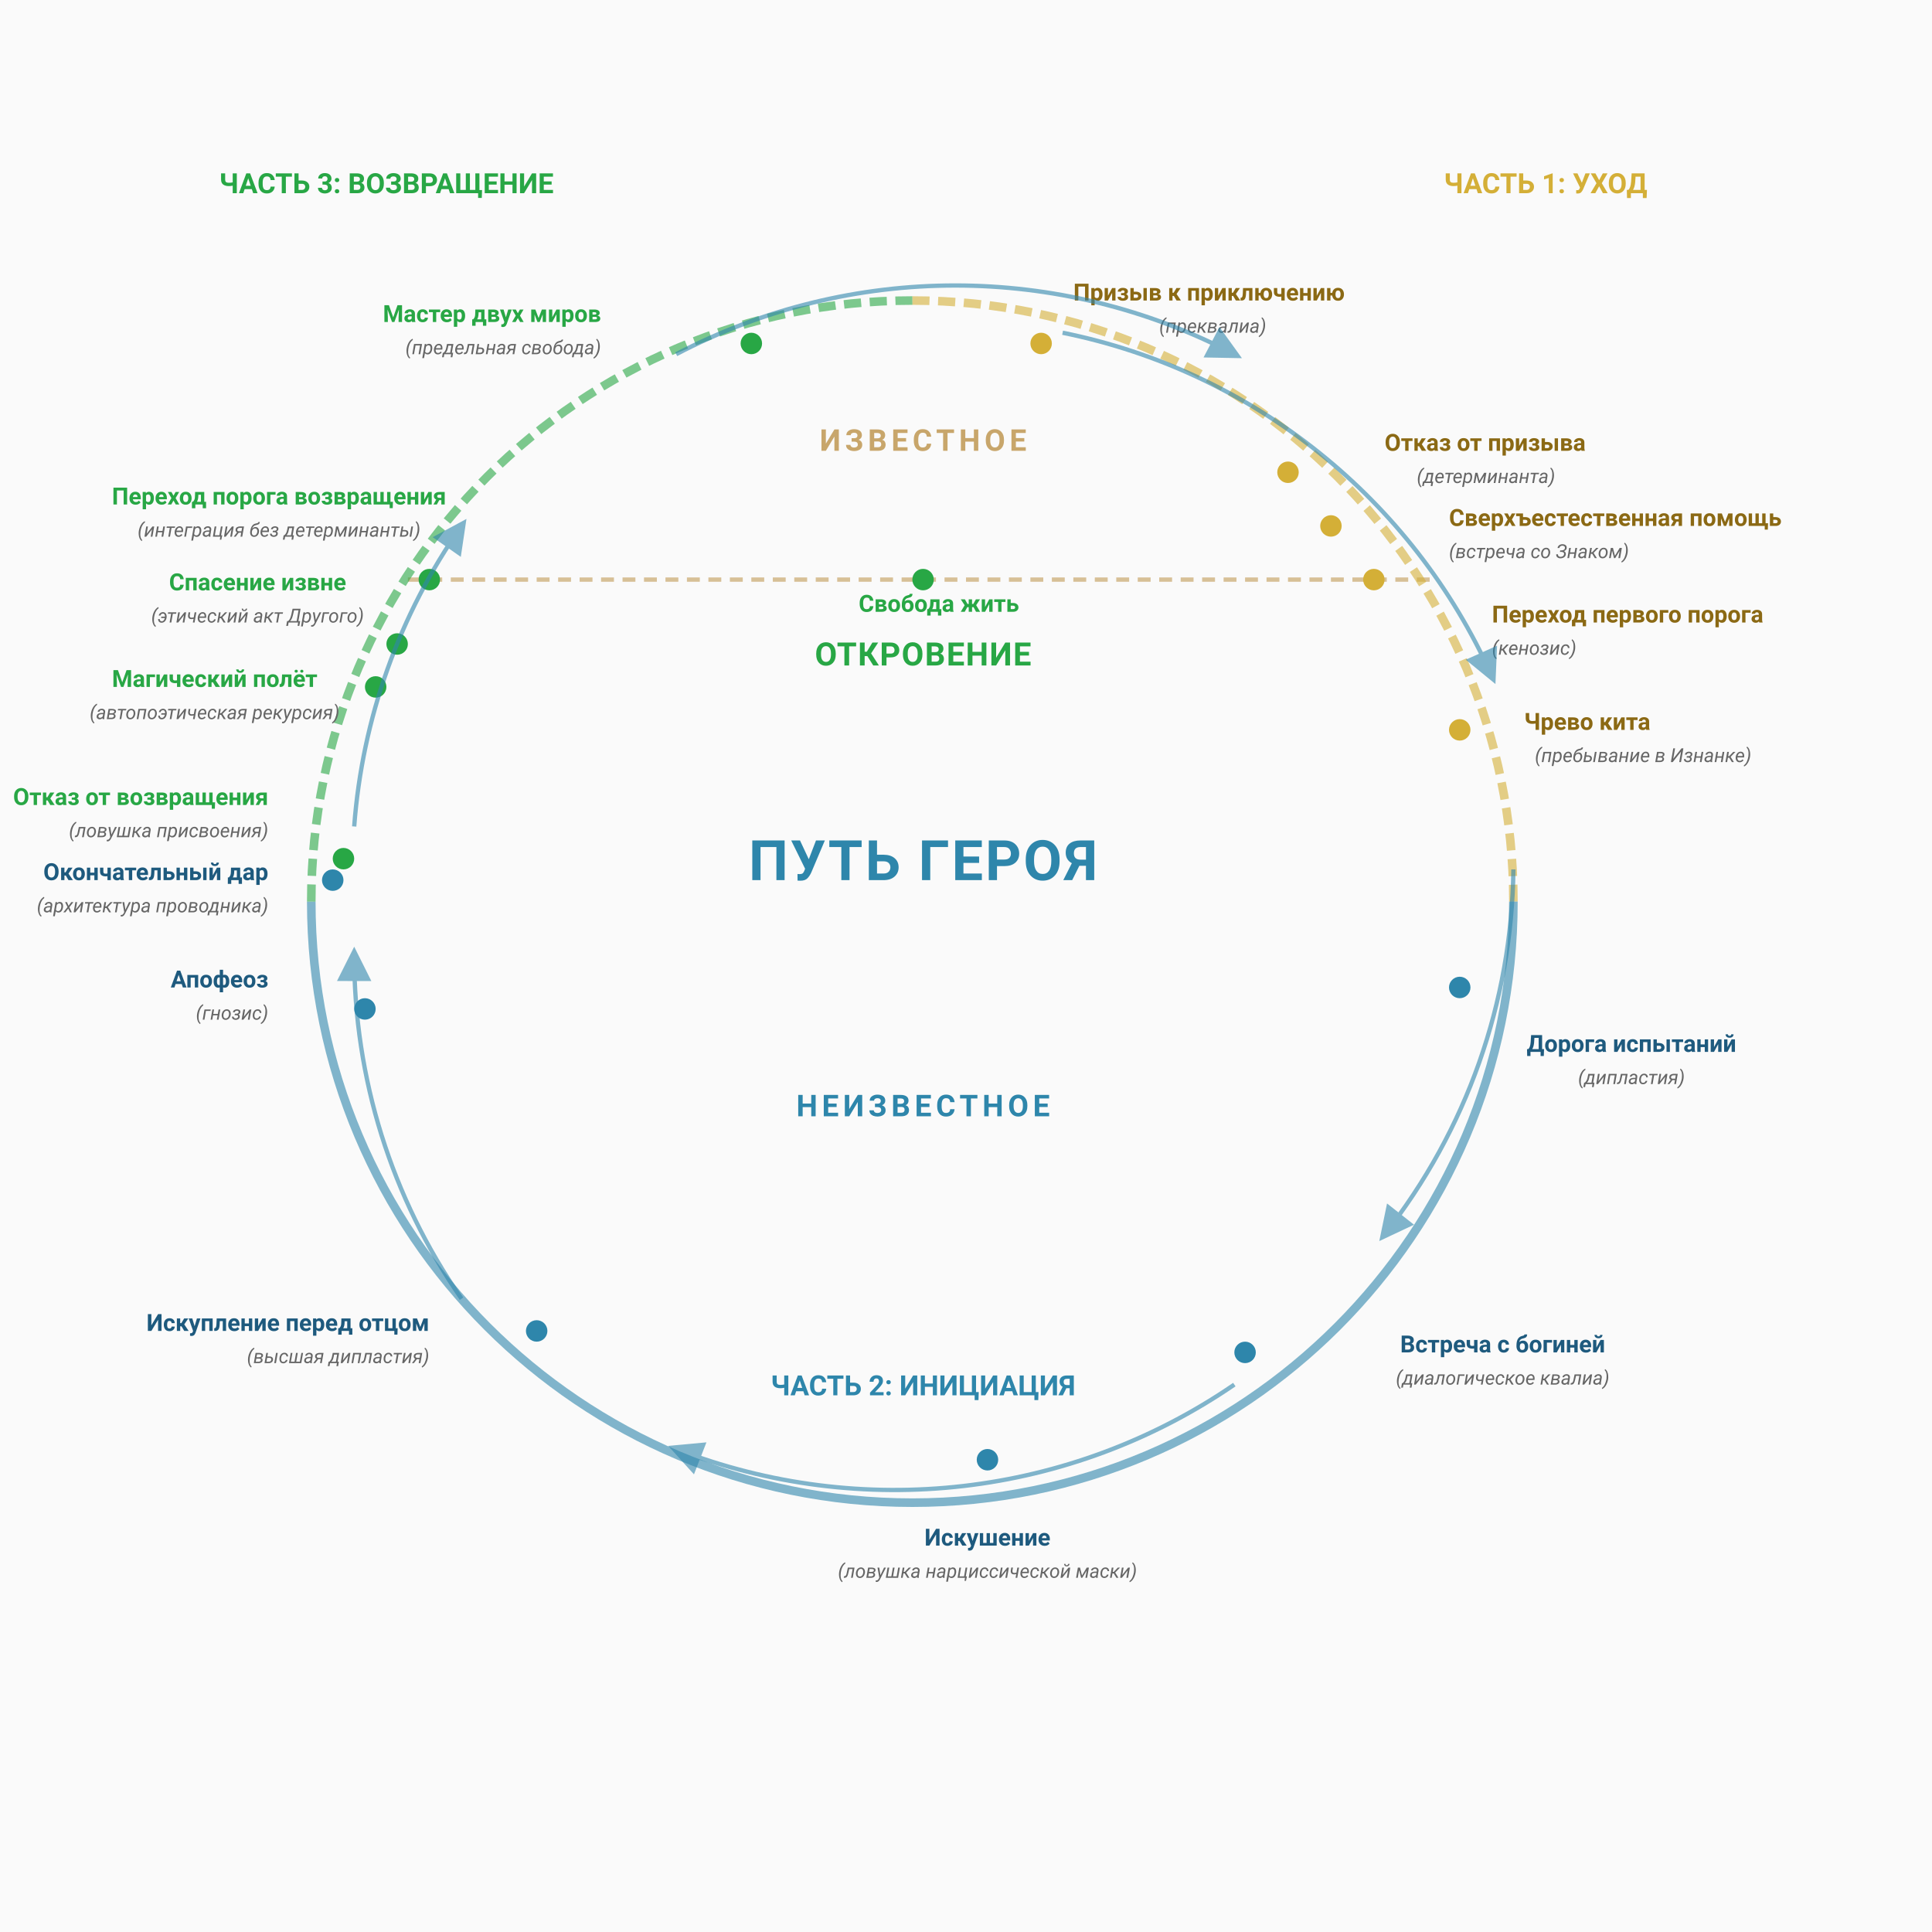
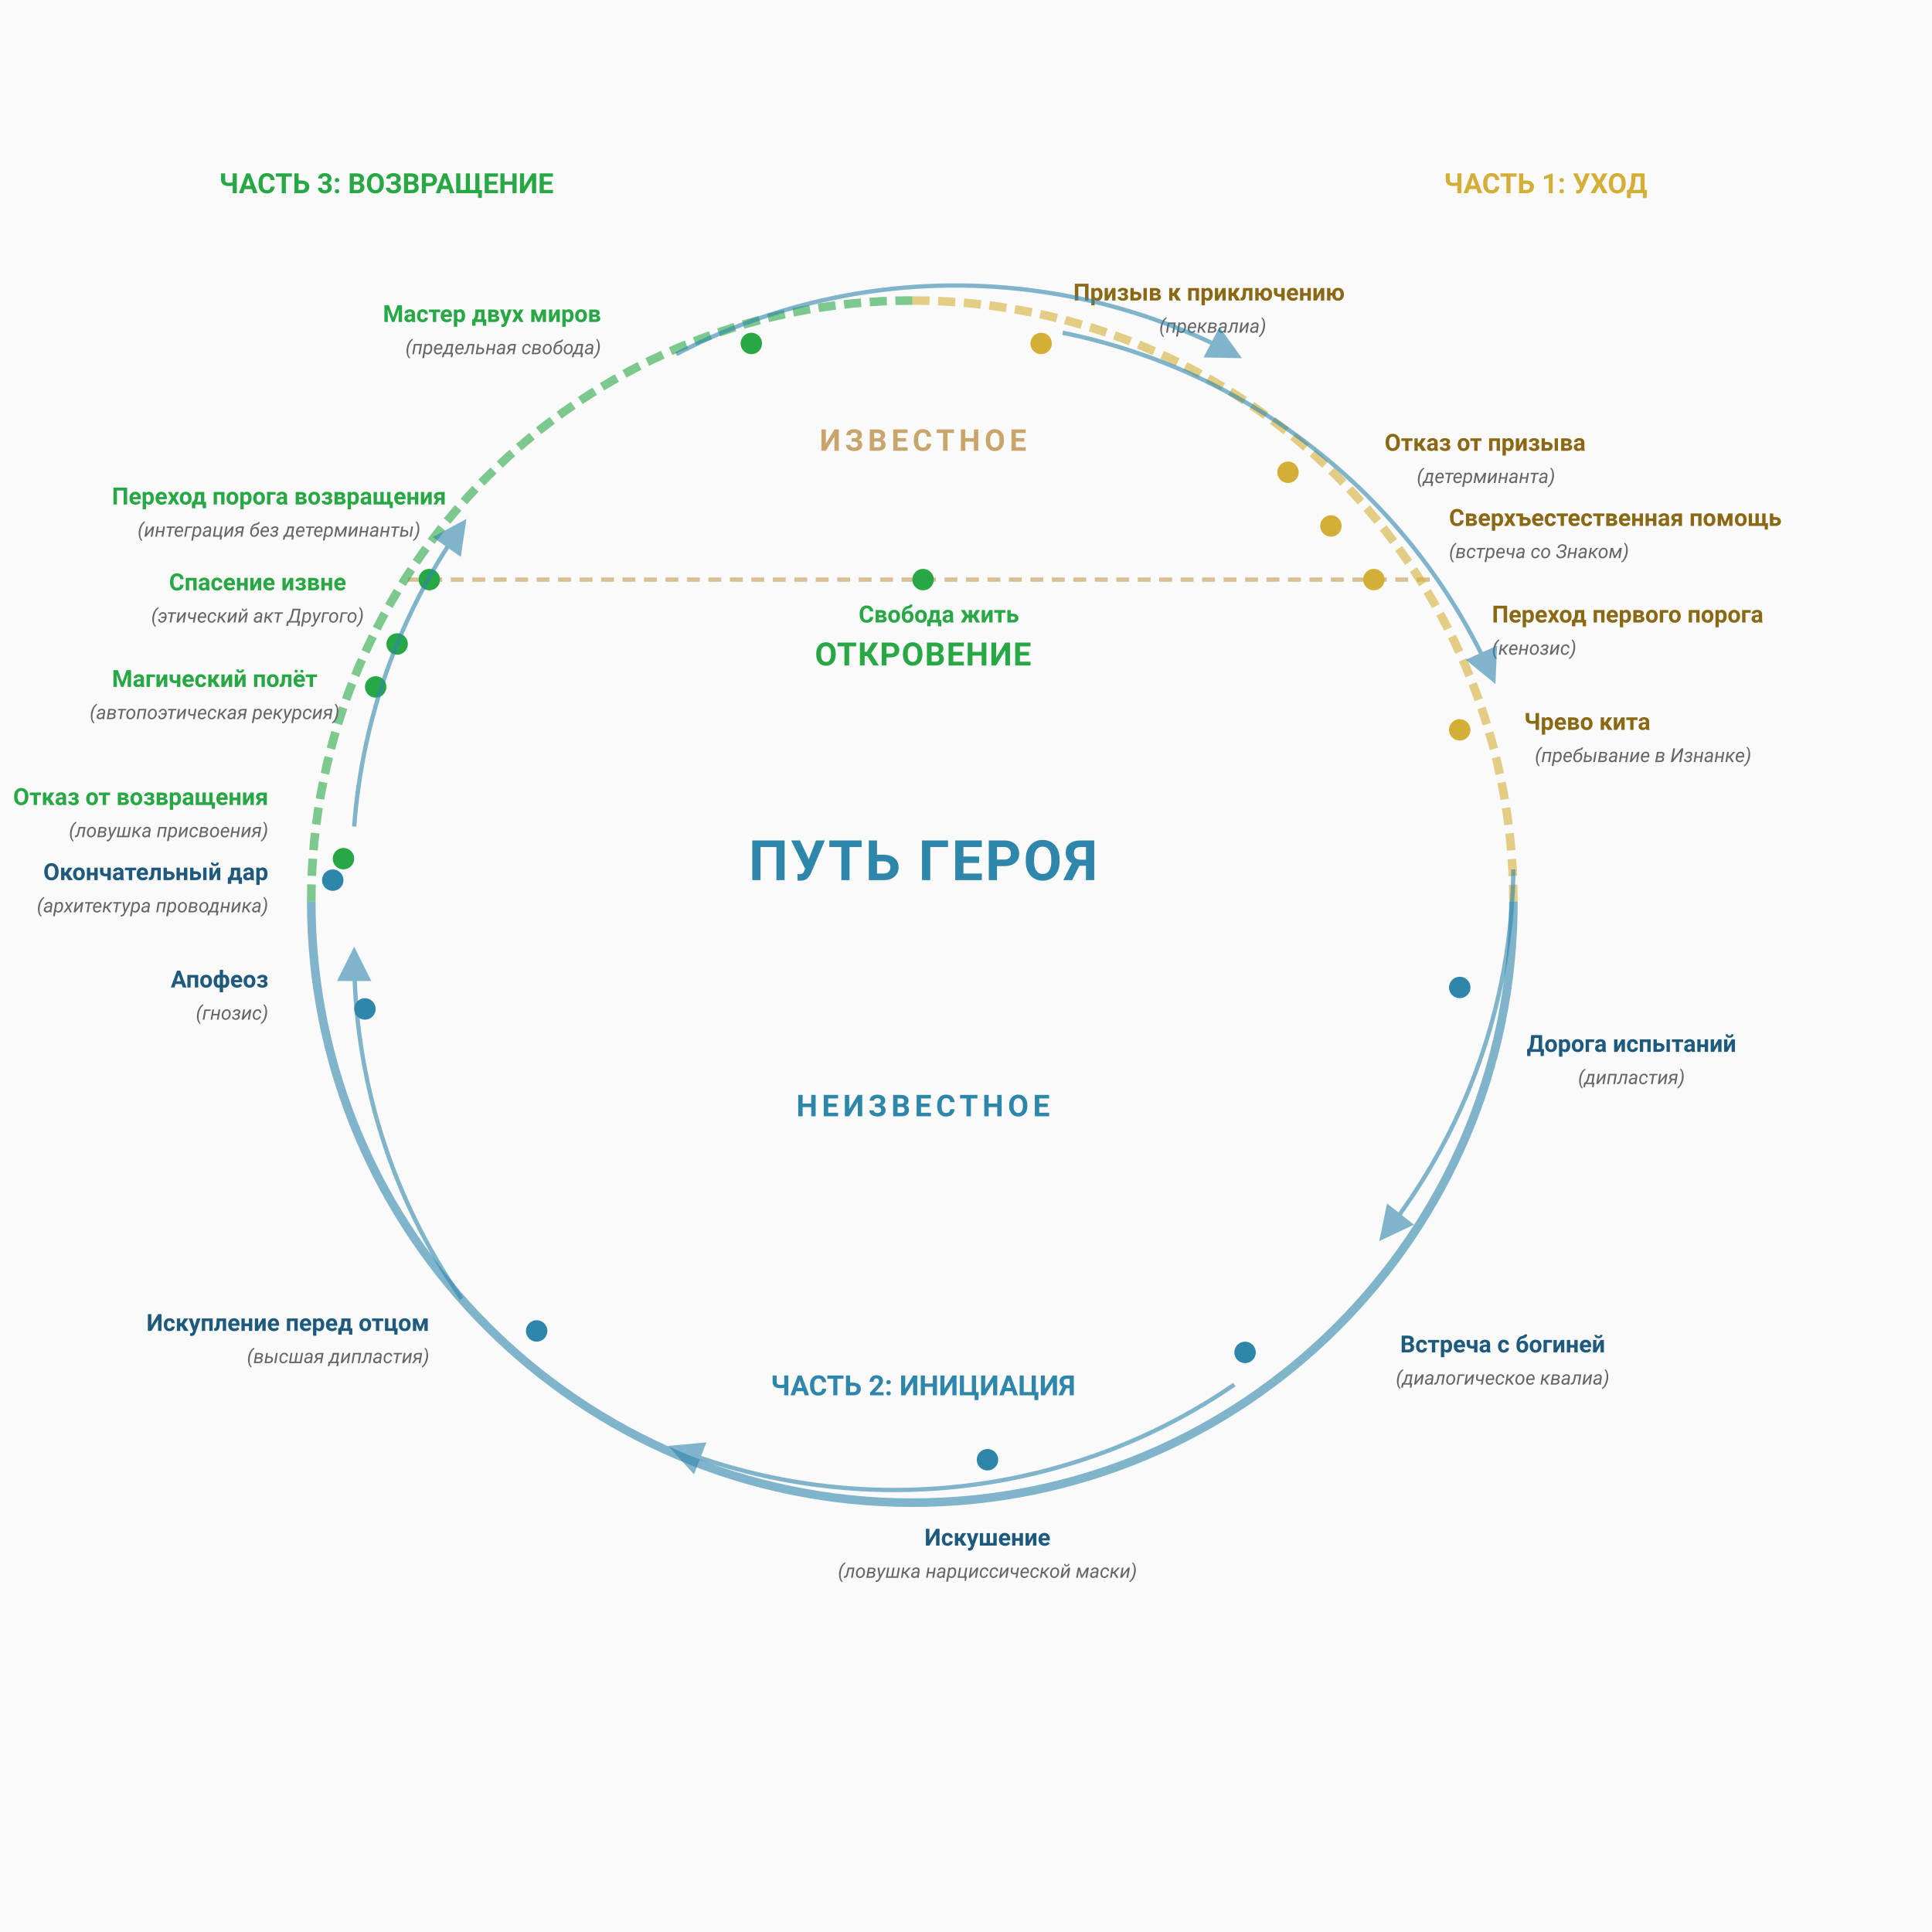
<svg xmlns="http://www.w3.org/2000/svg" viewBox="0 0 900 900" width="900" height="900">
  <defs>
    <marker id="arrow" markerWidth="8" markerHeight="8" refX="6" refY="4" orient="auto">
      <polygon points="0 0, 8 4, 0 8" fill="#2E86AB" />
    </marker>
  </defs>
  <rect width="100%" height="100%" fill="#FAFAFA" />
  <line x1="190" y1="270" x2="668" y2="270" stroke="#C8A66B" stroke-width="2" stroke-dasharray="6,4" opacity="0.7" />
  <g text-anchor="middle" font-family="system-ui, -apple-system, 'Segoe UI', Roboto, sans-serif">
    <text x="430" y="410" font-size="26" font-weight="bold" fill="#2E86AB" letter-spacing="1">ПУТЬ ГЕРОЯ</text>
    <text x="430" y="310" font-size="15" font-weight="600" fill="#28A745" letter-spacing="0.5">ОТКРОВЕНИЕ</text>
    <text x="430" y="210" font-size="14" font-weight="bold" fill="#C8A66B" letter-spacing="2">ИЗВЕСТНОЕ</text>
    <text x="430" y="520" font-size="14" font-weight="bold" fill="#2E86AB" letter-spacing="2">НЕИЗВЕСТНОЕ</text>
  </g>
  <path d="M 425 140 A 280 280 0 0 1 705 420" fill="none" stroke="#D4AF37" stroke-width="4" opacity="0.6" stroke-dasharray="8,4" />
  <path d="M 705 420 A 280 280 0 0 1 145 420" fill="none" stroke="#2E86AB" stroke-width="4" opacity="0.6" />
  <path d="M 145 420 A 280 280 0 0 1 425 140" fill="none" stroke="#28A745" stroke-width="4" opacity="0.6" stroke-dasharray="8,4" />
  <g id="departure" font-family="system-ui, -apple-system, 'Segoe UI', Roboto, sans-serif" font-size="11" font-weight="600" fill="#8B6914">
    <g id="stage-call">
      <circle cx="485" cy="160" r="5" fill="#D4AF37" />
      <text x="500" y="140" text-anchor="start">Призыв к приключению</text>
      <text x="540" y="155" text-anchor="start" font-size="9" font-weight="normal" font-style="italic" fill="#666">(преквалиа)</text>
    </g>
    <g id="stage-refusal">
      <circle cx="600" cy="220" r="5" fill="#D4AF37" />
      <text x="645" y="210" text-anchor="start">Отказ от призыва</text>
      <text x="660" y="225" text-anchor="start" font-size="9" font-weight="normal" font-style="italic" fill="#666">(детерминанта)</text>
    </g>
    <g id="stage-help">
      <circle cx="620" cy="245" r="5" fill="#D4AF37" />
      <text x="675" y="245" text-anchor="start">Сверхъестественная помощь</text>
      <text x="675" y="260" text-anchor="start" font-size="9" font-weight="normal" font-style="italic" fill="#666">(встреча со Знаком)</text>
    </g>
    <g id="stage-threshold">
      <circle cx="640" cy="270" r="5" fill="#D4AF37" />
      <text x="695" y="290" text-anchor="start">Переход первого порога</text>
      <text x="695" y="305" text-anchor="start" font-size="9" font-weight="normal" font-style="italic" fill="#666">(кенозис)</text>
    </g>
    <g id="stage-whale">
      <circle cx="680" cy="340" r="5" fill="#D4AF37" />
      <text x="710" y="340" text-anchor="start">Чрево кита</text>
      <text x="715" y="355" text-anchor="start" font-size="9" font-weight="normal" font-style="italic" fill="#666">(пребывание в Изнанке)</text>
    </g>
  </g>
  <g id="initiation" font-family="system-ui, -apple-system, 'Segoe UI', Roboto, sans-serif" font-size="11" font-weight="600" fill="#1E5A7E">
    <g id="stage-trials">
      <circle cx="680" cy="460" r="5" fill="#2E86AB" />
      <text x="760" y="490" text-anchor="middle">Дорога испытаний</text>
      <text x="760" y="505" text-anchor="middle" font-size="9" font-weight="normal" font-style="italic" fill="#666">(дипластия)</text>
    </g>
    <g id="stage-goddess">
      <circle cx="580" cy="630" r="5" fill="#2E86AB" />
      <text x="700" y="630" text-anchor="middle">Встреча с богиней</text>
      <text x="700" y="645" text-anchor="middle" font-size="9" font-weight="normal" font-style="italic" fill="#666">(диалогическое квалиа)</text>
    </g>
    <g id="stage-temptation">
      <circle cx="460" cy="680" r="5" fill="#2E86AB" />
      <text x="460" y="720" text-anchor="middle">Искушение</text>
      <text x="460" y="735" text-anchor="middle" font-size="9" font-weight="normal" font-style="italic" fill="#666">(ловушка нарциссической маски)</text>
    </g>
    <g id="stage-father">
      <circle cx="250" cy="620" r="5" fill="#2E86AB" />
      <text x="200" y="620" text-anchor="end">Искупление перед отцом</text>
      <text x="200" y="635" text-anchor="end" font-size="9" font-weight="normal" font-style="italic" fill="#666">(высшая дипластия)</text>
    </g>
    <g id="stage-apotheosis">
      <circle cx="170" cy="470" r="5" fill="#2E86AB" />
      <text x="125" y="460" text-anchor="end">Апофеоз</text>
      <text x="125" y="475" text-anchor="end" font-size="9" font-weight="normal" font-style="italic" fill="#666">(гнозис)</text>
    </g>
    <g id="stage-gift">
      <circle cx="155" cy="410" r="5" fill="#2E86AB" />
      <text x="125" y="410" text-anchor="end">Окончательный дар</text>
      <text x="125" y="425" text-anchor="end" font-size="9" font-weight="normal" font-style="italic" fill="#666">(архитектура проводника)</text>
    </g>
  </g>
  <g id="return" font-family="system-ui, -apple-system, 'Segoe UI', Roboto, sans-serif" font-size="11" font-weight="600" fill="#28A745">
    <g id="stage-refusal-return">
      <circle cx="160" cy="400" r="5" fill="#28A745" />
      <text x="125" y="375" text-anchor="end">Отказ от возвращения</text>
      <text x="125" y="390" text-anchor="end" font-size="9" font-weight="normal" font-style="italic" fill="#666">(ловушка присвоения)</text>
    </g>
    <g id="stage-flight">
      <circle cx="175" cy="320" r="5" fill="#28A745" />
      <text x="100" y="320" text-anchor="middle">Магический полёт</text>
      <text x="100" y="335" text-anchor="middle" font-size="9" font-weight="normal" font-style="italic" fill="#666">(автопоэтическая рекурсия)</text>
    </g>
    <g id="stage-rescue">
      <circle cx="185" cy="300" r="5" fill="#28A745" />
      <text x="120" y="275" text-anchor="middle">Спасение извне</text>
      <text x="120" y="290" text-anchor="middle" font-size="9" font-weight="normal" font-style="italic" fill="#666">(этический акт Другого)</text>
    </g>
    <g id="stage-return-threshold">
      <circle cx="200" cy="270" r="5" fill="#28A745" />
      <text x="130" y="235" text-anchor="middle">Переход порога возвращения</text>
      <text x="130" y="250" text-anchor="middle" font-size="9" font-weight="normal" font-style="italic" fill="#666">(интеграция без детерминанты)</text>
    </g>
    <g id="stage-master">
      <circle cx="350" cy="160" r="5" fill="#28A745" />
      <text x="280" y="150" text-anchor="end">Мастер двух миров</text>
      <text x="280" y="165" text-anchor="end" font-size="9" font-weight="normal" font-style="italic" fill="#666">(предельная свобода)</text>
    </g>
    <g id="stage-freedom">
      <circle cx="430" cy="270" r="5" fill="#28A745" />
-       <text x="400" y="285" text-anchor="start">Свобода жить</text>
+       <text x="400" y="290" text-anchor="start">Свобода жить</text>
    </g>
  </g>
  <g font-family="system-ui, -apple-system, 'Segoe UI', Roboto, sans-serif" font-size="13" font-weight="bold">
    <text x="720" y="90" fill="#D4AF37" text-anchor="middle">ЧАСТЬ 1: УХОД</text>
    <text x="430" y="650" fill="#2E86AB" text-anchor="middle">ЧАСТЬ 2: ИНИЦИАЦИЯ</text>
    <text x="180" y="90" fill="#28A745" text-anchor="middle">ЧАСТЬ 3: ВОЗВРАЩЕНИЕ</text>
  </g>
  <g fill="none" stroke="#2E86AB" stroke-width="2" marker-end="url(#arrow)" opacity="0.6">
    <path d="M 495 155 A 280 280 0 0 1 695 315" />
    <path d="M 315 165 A 280 280 0 0 1 575 165" />
    <path d="M 165 385 A 280 280 0 0 1 215 245" />
    <path d="M 705 405 A 280 280 0 0 1 645 575" />
    <path d="M 575 645 A 280 280 0 0 1 315 675" />
    <path d="M 215 605 A 280 280 0 0 1 165 445" />
  </g>
</svg>
